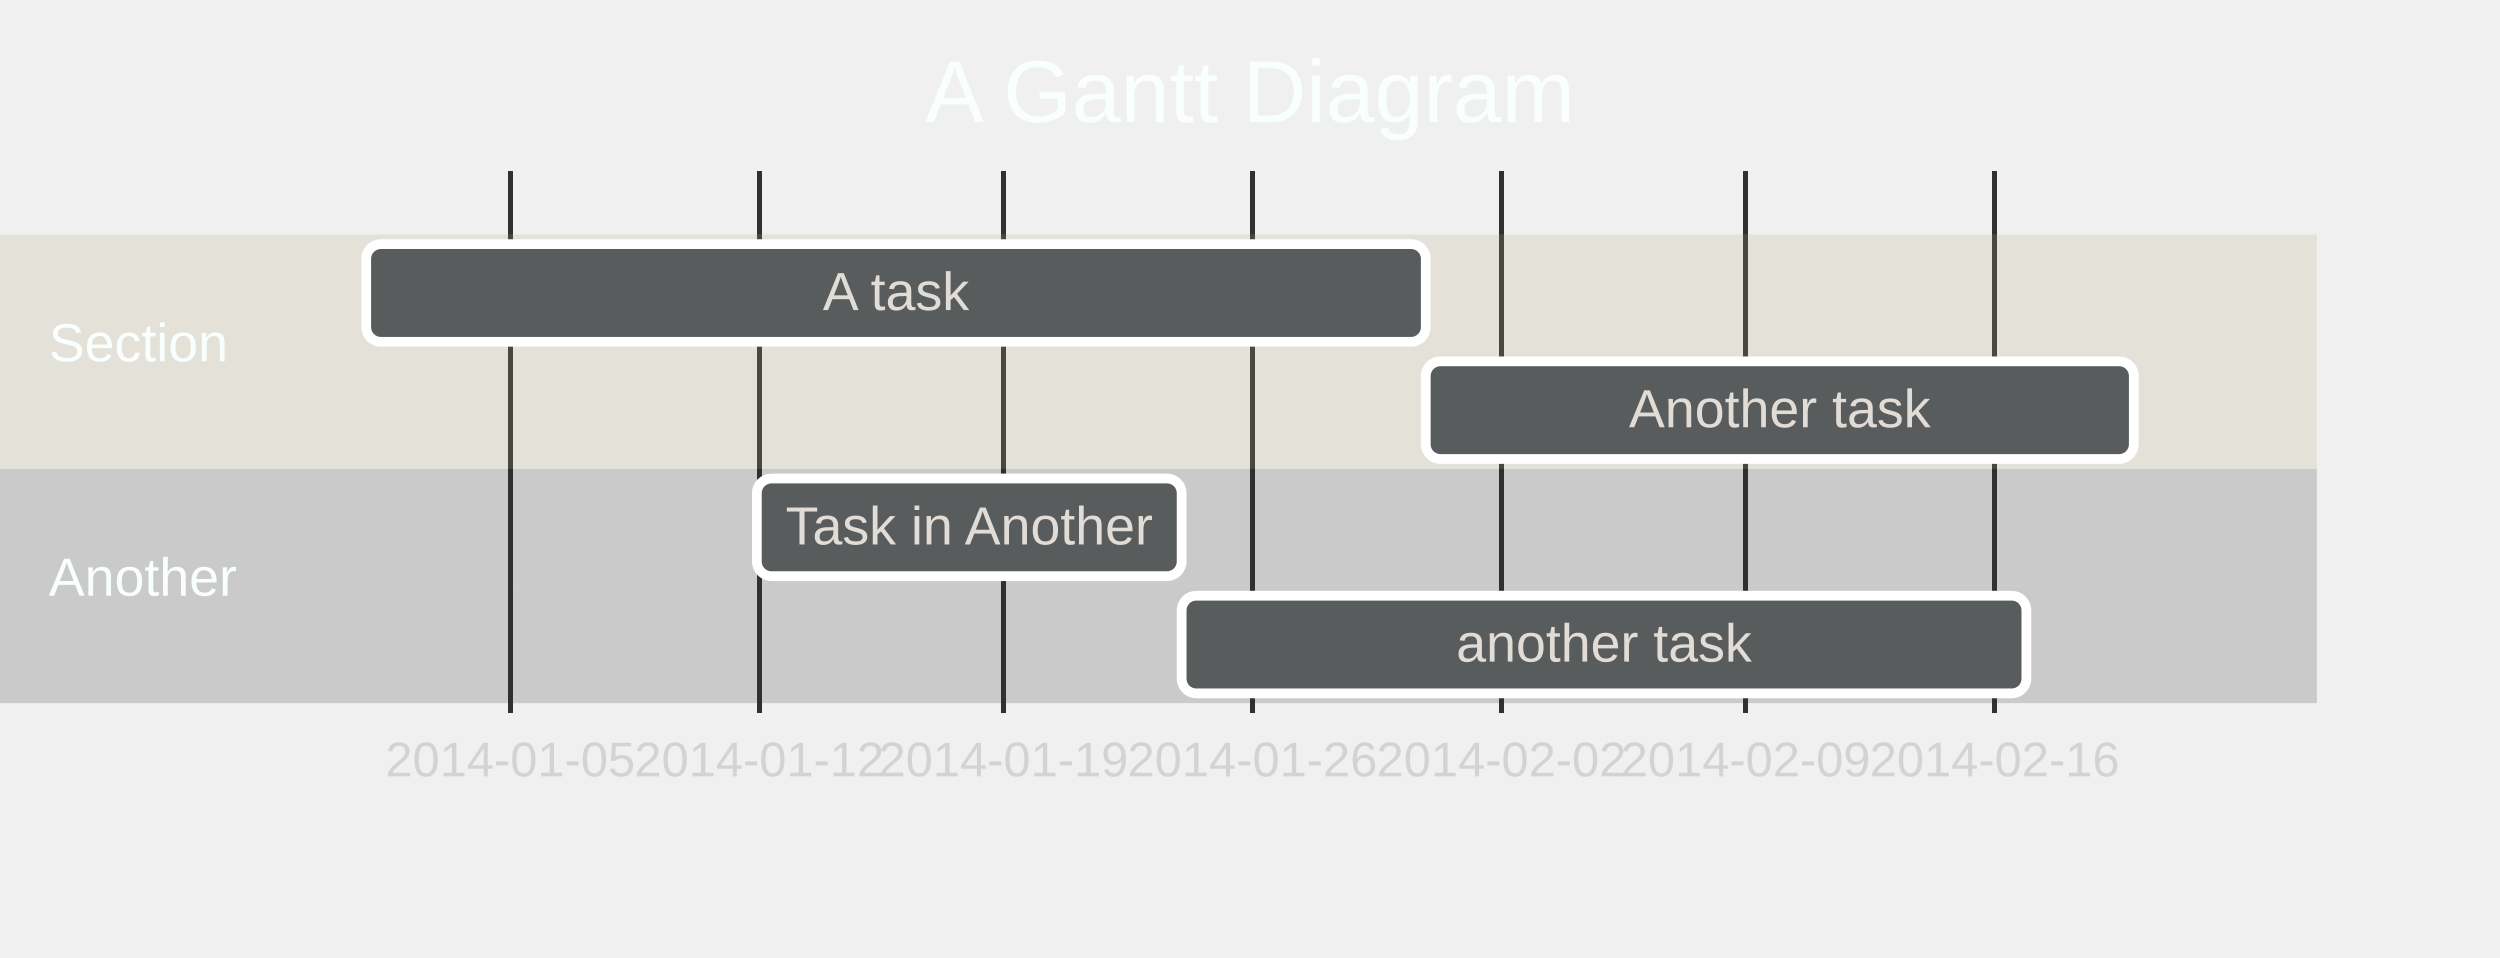
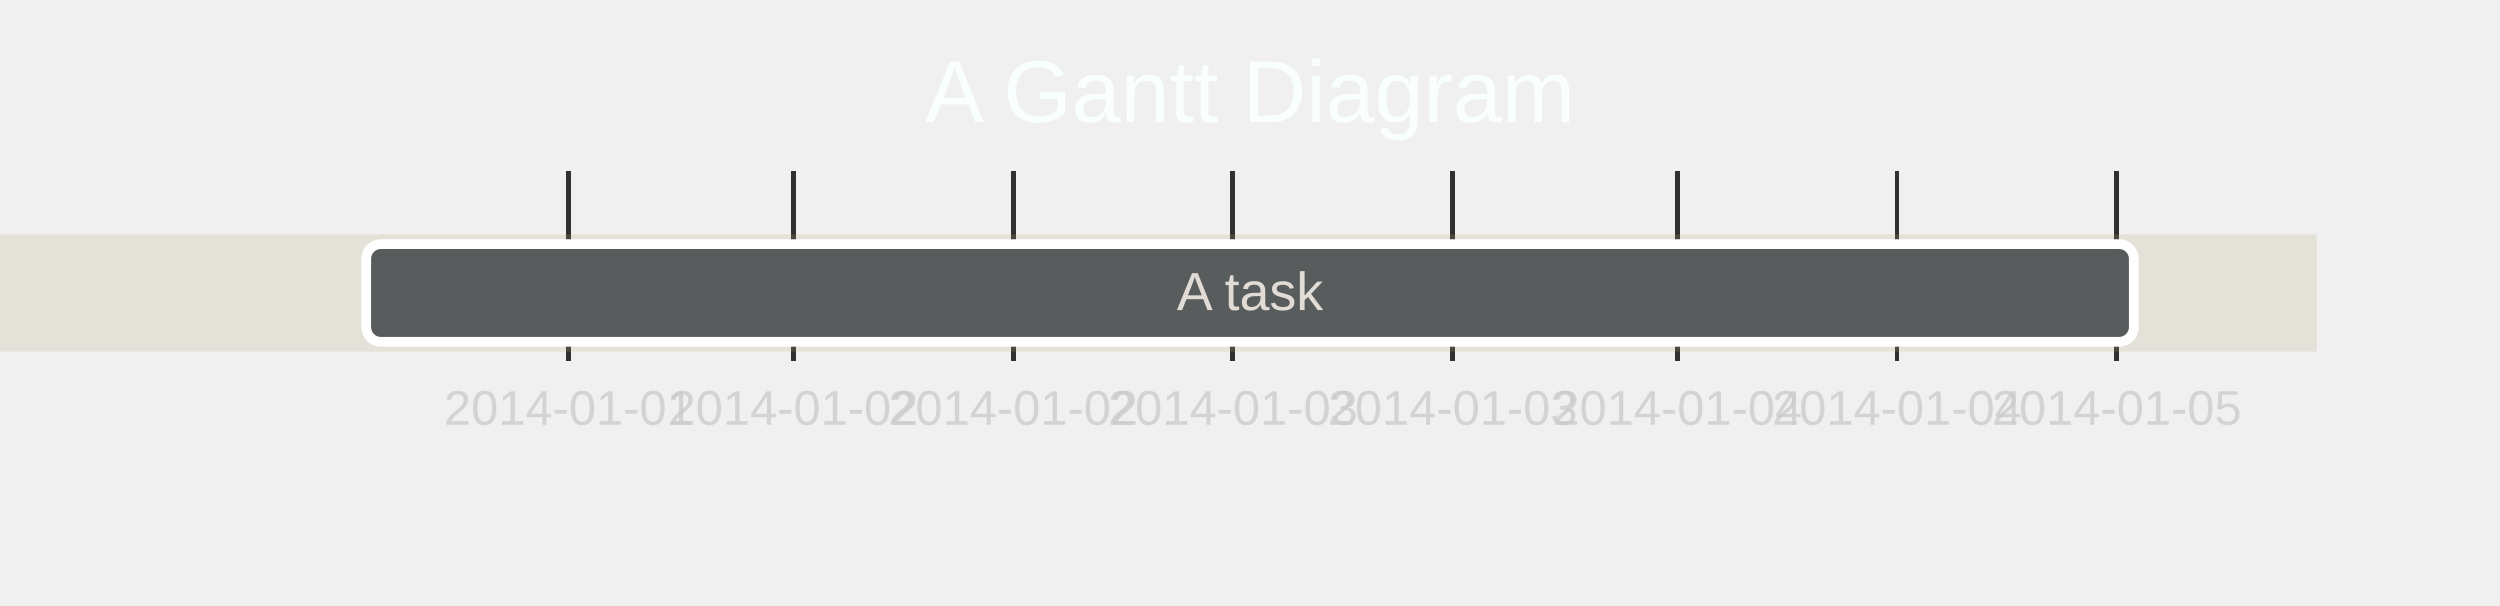
- <svg xmlns="http://www.w3.org/2000/svg" aria-roledescription="gantt" role="graphics-document document" style="max-width: 512px" viewBox="0 0 512 196" width="100%" id="prefix-0">
+ <svg xmlns="http://www.w3.org/2000/svg" aria-roledescription="gantt" role="graphics-document document" style="max-width: 512px" viewBox="0 0 512 124" width="100%" id="prefix-0">
  <style>
    #prefix-0 {
      font-family: arial, sans-serif;
      font-size: 16px;
      fill: #ccc;
    }
    @keyframes edge-animation-frame {
      from {
        stroke-dashoffset: 0;
      }
    }
    @keyframes dash {
      to {
        stroke-dashoffset: 0;
      }
    }
    #prefix-0 .edge-animation-slow {
      stroke-dasharray: 9, 5 !important;
      stroke-dashoffset: 900;
      animation: dash 50s linear infinite;
      stroke-linecap: round;
    }
    #prefix-0 .edge-animation-fast {
      stroke-dasharray: 9, 5 !important;
      stroke-dashoffset: 900;
      animation: dash 20s linear infinite;
      stroke-linecap: round;
    }
    #prefix-0 .error-icon {
      fill: #a44141;
    }
    #prefix-0 .error-text {
      fill: #ddd;
      stroke: #ddd;
    }
    #prefix-0 .edge-thickness-normal {
      stroke-width: 1px;
    }
    #prefix-0 .edge-thickness-thick {
      stroke-width: 3.5px;
    }
    #prefix-0 .edge-pattern-solid {
      stroke-dasharray: 0;
    }
    #prefix-0 .edge-thickness-invisible {
      stroke-width: 0;
      fill: none;
    }
    #prefix-0 .edge-pattern-dashed {
      stroke-dasharray: 3;
    }
    #prefix-0 .edge-pattern-dotted {
      stroke-dasharray: 2;
    }
    #prefix-0 .marker {
      fill: lightgrey;
      stroke: lightgrey;
    }
    #prefix-0 .marker.cross {
      stroke: lightgrey;
    }
    #prefix-0 svg {
      font-family: arial, sans-serif;
      font-size: 16px;
    }
    #prefix-0 p {
      margin: 0;
    }
    #prefix-0 .mermaid-main-font {
      font-family: arial, sans-serif;
    }
    #prefix-0 .exclude-range {
      fill: hsl(52.941, 28.814%, 48.431%);
    }
    #prefix-0 .section {
      stroke: none;
      opacity: 0.2;
    }
    #prefix-0 .section0 {
      fill: hsl(52.941, 28.814%, 58.431%);
    }
    #prefix-0 .section2 {
      fill: #eae8d9;
    }
    #prefix-0 .section1,
    #prefix-0 .section3 {
      fill: #333;
      opacity: 0.2;
    }
    #prefix-0 .sectionTitle0 {
      fill: #f9fffe;
    }
    #prefix-0 .sectionTitle1 {
      fill: #f9fffe;
    }
    #prefix-0 .sectionTitle2 {
      fill: #f9fffe;
    }
    #prefix-0 .sectionTitle3 {
      fill: #f9fffe;
    }
    #prefix-0 .sectionTitle {
      text-anchor: start;
      font-family: arial, sans-serif;
    }
    #prefix-0 .grid .tick {
      stroke: lightgrey;
      opacity: 0.8;
      shape-rendering: crispEdges;
    }
    #prefix-0 .grid .tick text {
      font-family: arial, sans-serif;
      fill: #ccc;
    }
    #prefix-0 .grid path {
      stroke-width: 0;
    }
    #prefix-0 .today {
      fill: none;
      stroke: #db5757;
      stroke-width: 2px;
    }
    #prefix-0 .task {
      stroke-width: 2;
    }
    #prefix-0 .taskText {
      text-anchor: middle;
      font-family: arial, sans-serif;
    }
    #prefix-0 .taskTextOutsideRight {
      fill: hsl(28.571, 17.355%, 86.275%);
      text-anchor: start;
      font-family: arial, sans-serif;
    }
    #prefix-0 .taskTextOutsideLeft {
      fill: hsl(28.571, 17.355%, 86.275%);
      text-anchor: end;
    }
    #prefix-0 .task.clickable {
      cursor: pointer;
    }
    #prefix-0 .taskText.clickable {
      cursor: pointer;
      fill: #003163 !important;
      font-weight: bold;
    }
    #prefix-0 .taskTextOutsideLeft.clickable {
      cursor: pointer;
      fill: #003163 !important;
      font-weight: bold;
    }
    #prefix-0 .taskTextOutsideRight.clickable {
      cursor: pointer;
      fill: #003163 !important;
      font-weight: bold;
    }
    #prefix-0 .taskText0,
    #prefix-0 .taskText1,
    #prefix-0 .taskText2,
    #prefix-0 .taskText3 {
      fill: hsl(28.571, 17.355%, 86.275%);
    }
    #prefix-0 .task0,
    #prefix-0 .task1,
    #prefix-0 .task2,
    #prefix-0 .task3 {
      fill: hsl(180, 1.587%, 35.353%);
      stroke: #ffffff;
    }
    #prefix-0 .taskTextOutside0,
    #prefix-0 .taskTextOutside2 {
      fill: lightgrey;
    }
    #prefix-0 .taskTextOutside1,
    #prefix-0 .taskTextOutside3 {
      fill: lightgrey;
    }
    #prefix-0 .active0,
    #prefix-0 .active1,
    #prefix-0 .active2,
    #prefix-0 .active3 {
      fill: #81b1db;
      stroke: #ffffff;
    }
    #prefix-0 .activeText0,
    #prefix-0 .activeText1,
    #prefix-0 .activeText2,
    #prefix-0 .activeText3 {
      fill: hsl(28.571, 17.355%, 86.275%) !important;
    }
    #prefix-0 .done0,
    #prefix-0 .done1,
    #prefix-0 .done2,
    #prefix-0 .done3 {
      stroke: grey;
      fill: lightgrey;
      stroke-width: 2;
    }
    #prefix-0 .doneText0,
    #prefix-0 .doneText1,
    #prefix-0 .doneText2,
    #prefix-0 .doneText3 {
      fill: hsl(28.571, 17.355%, 86.275%) !important;
    }
    #prefix-0 .crit0,
    #prefix-0 .crit1,
    #prefix-0 .crit2,
    #prefix-0 .crit3 {
      stroke: #e83737;
      fill: #e83737;
      stroke-width: 2;
    }
    #prefix-0 .activeCrit0,
    #prefix-0 .activeCrit1,
    #prefix-0 .activeCrit2,
    #prefix-0 .activeCrit3 {
      stroke: #e83737;
      fill: #81b1db;
      stroke-width: 2;
    }
    #prefix-0 .doneCrit0,
    #prefix-0 .doneCrit1,
    #prefix-0 .doneCrit2,
    #prefix-0 .doneCrit3 {
      stroke: #e83737;
      fill: lightgrey;
      stroke-width: 2;
      cursor: pointer;
      shape-rendering: crispEdges;
    }
    #prefix-0 .milestone {
      transform: rotate(45deg) scale(0.8, 0.8);
    }
    #prefix-0 .milestoneText {
      font-style: italic;
    }
    #prefix-0 .doneCritText0,
    #prefix-0 .doneCritText1,
    #prefix-0 .doneCritText2,
    #prefix-0 .doneCritText3 {
      fill: hsl(28.571, 17.355%, 86.275%) !important;
    }
    #prefix-0 .activeCritText0,
    #prefix-0 .activeCritText1,
    #prefix-0 .activeCritText2,
    #prefix-0 .activeCritText3 {
      fill: hsl(28.571, 17.355%, 86.275%) !important;
    }
    #prefix-0 .titleText {
      text-anchor: middle;
      font-size: 18px;
      fill: #f9fffe;
      font-family: arial, sans-serif;
    }
    #prefix-0 :root {
      --mermaid-font-family: arial, sans-serif;
    }
  </style>
  <g />
-   <g text-anchor="middle" font-family="sans-serif" font-size="10" fill="none" transform="translate(75, 146)" class="grid">
-     <path d="M0.5,-111V0.5H362.5V-111" stroke="currentColor" class="domain" />
-     <g transform="translate(29.5,0)" opacity="1" class="tick">
-       <line y2="-111" stroke="currentColor" />
+   <g text-anchor="middle" font-family="sans-serif" font-size="10" fill="none" transform="translate(75, 74)" class="grid">
+     <path d="M0.5,-39V0.5H362.5V-39" stroke="currentColor" class="domain" />
+     <g transform="translate(41.5,0)" opacity="1" class="tick">
+       <line y2="-39" stroke="currentColor" />
+       <text style="text-anchor: middle" font-size="10" stroke="none" dy="1em" y="3" fill="#000">
+         2014-01-01
+       </text>
+     </g>
+     <g transform="translate(87.5,0)" opacity="1" class="tick">
+       <line y2="-39" stroke="currentColor" />
+       <text style="text-anchor: middle" font-size="10" stroke="none" dy="1em" y="3" fill="#000">
+         2014-01-02
+       </text>
+     </g>
+     <g transform="translate(132.5,0)" opacity="1" class="tick">
+       <line y2="-39" stroke="currentColor" />
+       <text style="text-anchor: middle" font-size="10" stroke="none" dy="1em" y="3" fill="#000">
+         2014-01-02
+       </text>
+     </g>
+     <g transform="translate(177.5,0)" opacity="1" class="tick">
+       <line y2="-39" stroke="currentColor" />
+       <text style="text-anchor: middle" font-size="10" stroke="none" dy="1em" y="3" fill="#000">
+         2014-01-03
+       </text>
+     </g>
+     <g transform="translate(222.5,0)" opacity="1" class="tick">
+       <line y2="-39" stroke="currentColor" />
+       <text style="text-anchor: middle" font-size="10" stroke="none" dy="1em" y="3" fill="#000">
+         2014-01-03
+       </text>
+     </g>
+     <g transform="translate(268.5,0)" opacity="1" class="tick">
+       <line y2="-39" stroke="currentColor" />
+       <text style="text-anchor: middle" font-size="10" stroke="none" dy="1em" y="3" fill="#000">
+         2014-01-04
+       </text>
+     </g>
+     <g transform="translate(313.5,0)" opacity="1" class="tick">
+       <line y2="-39" stroke="currentColor" />
+       <text style="text-anchor: middle" font-size="10" stroke="none" dy="1em" y="3" fill="#000">
+         2014-01-04
+       </text>
+     </g>
+     <g transform="translate(358.5,0)" opacity="1" class="tick">
+       <line y2="-39" stroke="currentColor" />
      <text style="text-anchor: middle" font-size="10" stroke="none" dy="1em" y="3" fill="#000">
        2014-01-05
-       </text>
-     </g>
-     <g transform="translate(80.5,0)" opacity="1" class="tick">
-       <line y2="-111" stroke="currentColor" />
-       <text style="text-anchor: middle" font-size="10" stroke="none" dy="1em" y="3" fill="#000">
-         2014-01-12
-       </text>
-     </g>
-     <g transform="translate(130.5,0)" opacity="1" class="tick">
-       <line y2="-111" stroke="currentColor" />
-       <text style="text-anchor: middle" font-size="10" stroke="none" dy="1em" y="3" fill="#000">
-         2014-01-19
-       </text>
-     </g>
-     <g transform="translate(181.5,0)" opacity="1" class="tick">
-       <line y2="-111" stroke="currentColor" />
-       <text style="text-anchor: middle" font-size="10" stroke="none" dy="1em" y="3" fill="#000">
-         2014-01-26
-       </text>
-     </g>
-     <g transform="translate(232.5,0)" opacity="1" class="tick">
-       <line y2="-111" stroke="currentColor" />
-       <text style="text-anchor: middle" font-size="10" stroke="none" dy="1em" y="3" fill="#000">
-         2014-02-02
-       </text>
-     </g>
-     <g transform="translate(282.5,0)" opacity="1" class="tick">
-       <line y2="-111" stroke="currentColor" />
-       <text style="text-anchor: middle" font-size="10" stroke="none" dy="1em" y="3" fill="#000">
-         2014-02-09
-       </text>
-     </g>
-     <g transform="translate(333.5,0)" opacity="1" class="tick">
-       <line y2="-111" stroke="currentColor" />
-       <text style="text-anchor: middle" font-size="10" stroke="none" dy="1em" y="3" fill="#000">
-         2014-02-16
      </text>
    </g>
  </g>
  <g>
    <rect class="section section0" height="24" width="474.5" y="48" x="0" />
-     <rect class="section section1" height="24" width="474.5" y="96" x="0" />
-     <rect class="section section1" height="24" width="474.5" y="120" x="0" />
-     <rect class="section section0" height="24" width="474.5" y="72" x="0" />
  </g>
  <g>
-     <rect class="task task0" transform-origin="183.5px 60px" height="20" width="217" y="50" x="75" ry="3" rx="3" id="a1" />
-     <rect class="task task1" transform-origin="198.5px 108px" height="20" width="87" y="98" x="155" ry="3" rx="3" id="task2" />
-     <rect class="task task1" transform-origin="328.5px 132px" height="20" width="173" y="122" x="242" ry="3" rx="3" id="task3" />
-     <rect class="task task0" transform-origin="364.5px 84px" height="20" width="145" y="74" x="292" ry="3" rx="3" id="task1" />
-     <text class="taskText taskText0 width-31.4599609375" y="63.5" x="183.5" font-size="11" id="a1-text">
+     <rect class="task task0" transform-origin="256px 60px" height="20" width="362" y="50" x="75" ry="3" rx="3" id="a" />
+     <text class="taskText taskText0 width-31.4599609375" y="63.5" x="256" font-size="11" id="a-text">
      A task
    </text>
-     <text class="taskText taskText1 width-75.54833984375" y="111.5" x="198.5" font-size="11" id="task2-text">
-       Task in Another
+   </g>
+   <g>
+     <text class="sectionTitle sectionTitle0" font-size="11" y="62" x="10" dy="0em">
+       <tspan x="10" alignment-baseline="central" />
    </text>
-     <text class="taskText taskText1 width-61.03759765625" y="135.5" x="328.5" font-size="11" id="task3-text">
-       another task
-     </text>
-     <text class="taskText taskText0 width-63.2568359375" y="87.5" x="364.5" font-size="11" id="task1-text">
-       Another task
-     </text>
-   </g>
-   <g>
-     <text class="sectionTitle sectionTitle0" font-size="11" y="74" x="10" dy="0em">
-       <tspan x="10" alignment-baseline="central">Section</tspan>
-     </text>
-     <text class="sectionTitle sectionTitle1" font-size="11" y="122" x="10" dy="0em">
-       <tspan x="10" alignment-baseline="central">Another</tspan>
-     </text>
  </g>
  <g class="today">
-     <line class="today" y2="171" y1="25" x2="29799" x1="29799" />
+     <line class="today" y2="99" y1="25" x2="371622" x1="371622" />
  </g>
  <text class="titleText" y="25" x="256">A Gantt Diagram</text>
</svg>
